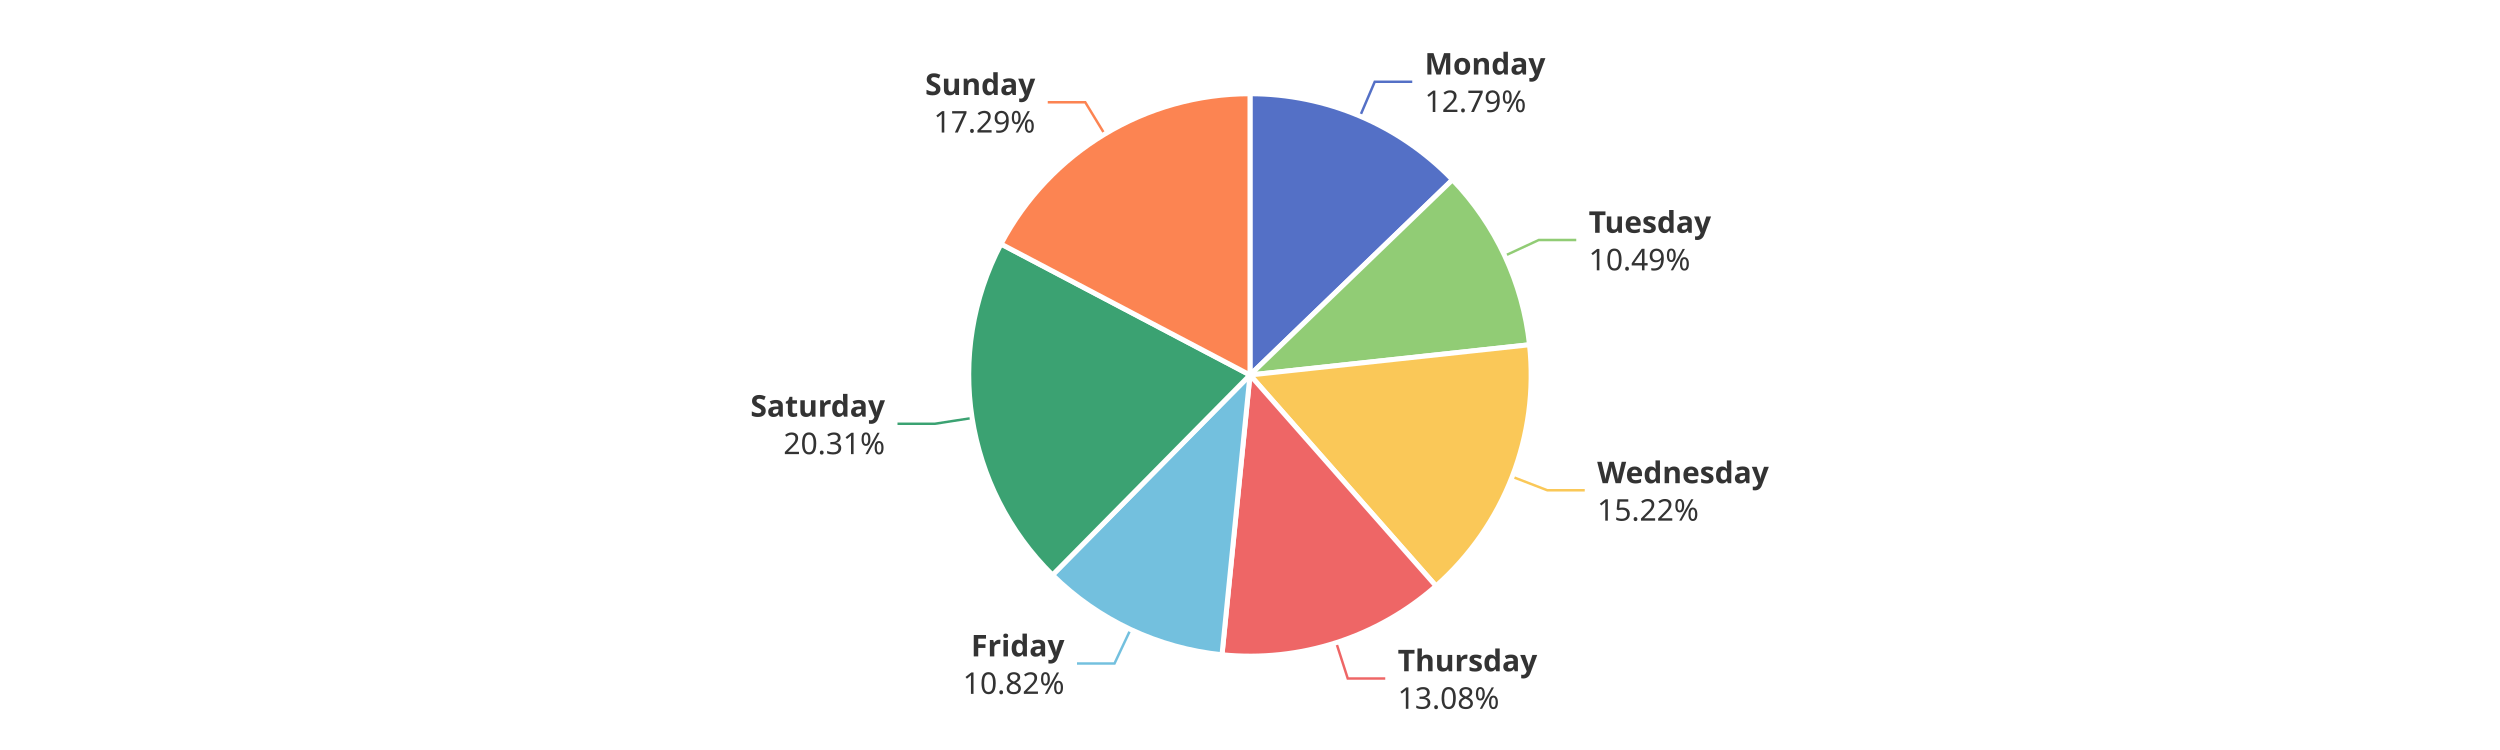
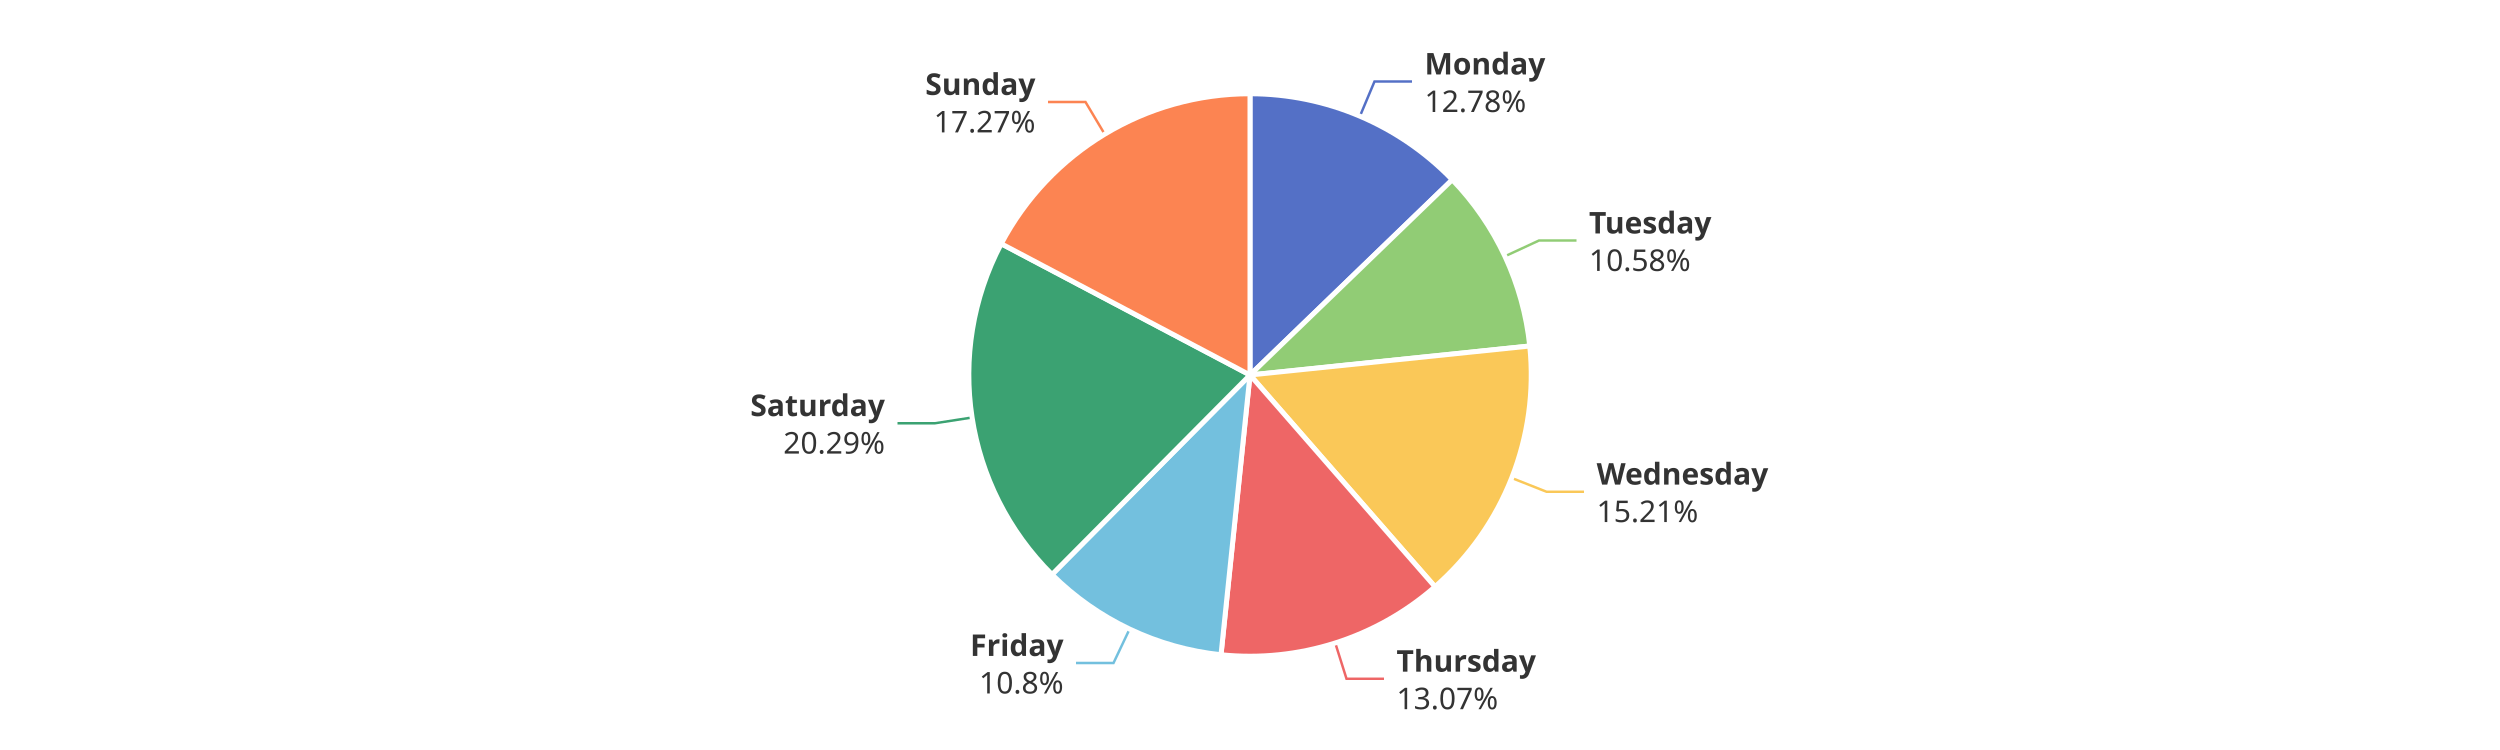
<svg xmlns="http://www.w3.org/2000/svg" width="1000" height="300" version="1.1" baseProfile="full" viewBox="0 0 1000 300">
  <rect width="1000" height="300" x="0" y="0" id="0" fill="#ffffff" />
-   <polyline points="544 46.5 549.9 32.7 564.9 32.7" fill="none" stroke="#5470c6" />
-   <polyline points="601.9 102.3 615.5 96 630.5 96" fill="none" stroke="#91cc75" />
-   <polyline points="604.9 190.7 618.9 196.1 633.9 196.1" fill="none" stroke="#fac858" />
-   <polyline points="534.5 257.1 539.1 271.4 554.1 271.4" fill="none" stroke="#ee6666" />
-   <polyline points="452.2 251.8 445.8 265.4 430.8 265.4" fill="none" stroke="#73c0de" />
-   <polyline points="388.8 167.2 374 169.5 359 169.5" fill="none" stroke="#3ba272" />
-   <polyline points="441.9 53.7 434.1 40.9 419.1 40.9" fill="none" stroke="#fc8452" />
-   <path d="M500 37.5A112.5 112.5 0 0 1 581 71.9L500 150Z" fill="#5470c6" stroke="#fff" stroke-width="2" stroke-linejoin="round" />
-   <path d="M581 71.9A112.5 112.5 0 0 1 611.8 137.9L500 150Z" fill="#91cc75" stroke="#fff" stroke-width="2" stroke-linejoin="round" />
-   <path d="M611.8 137.9A112.5 112.5 0 0 1 574.4 234.4L500 150Z" fill="#fac858" stroke="#fff" stroke-width="2" stroke-linejoin="round" />
-   <path d="M574.4 234.4A112.5 112.5 0 0 1 488.8 261.9L500 150Z" fill="#ee6666" stroke="#fff" stroke-width="2" stroke-linejoin="round" />
-   <path d="M488.8 261.9A112.5 112.5 0 0 1 421 230L500 150Z" fill="#73c0de" stroke="#fff" stroke-width="2" stroke-linejoin="round" />
-   <path d="M421 230A112.5 112.5 0 0 1 400.4 97.6L500 150Z" fill="#3ba272" stroke="#fff" stroke-width="2" stroke-linejoin="round" />
-   <path d="M400.4 97.6A112.5 112.5 0 0 1 500 37.5L500 150Z" fill="#fc8452" stroke="#fff" stroke-width="2" stroke-linejoin="round" />
-   <path d="M0 -15l42.8 0l0 30l-42.8 0Z" transform="translate(569.8633 32.6548)" fill="none" />
-   <text dominant-baseline="central" text-anchor="start" style="font-size:12px;font-family:sans-serif;font-weight:bold;" y="-7.5" transform="translate(569.8633 32.6548)" fill="#333" stroke="rgb(255,255,255)" stroke-width="2" paint-order="stroke" stroke-miterlimit="2">Monday</text>
-   <text dominant-baseline="central" text-anchor="start" style="font-size:12px;font-family:sans-serif;" y="7.5" transform="translate(569.8633 32.6548)" fill="#333" stroke="rgb(255,255,255)" stroke-width="2" paint-order="stroke" stroke-miterlimit="2">12.79%</text>
-   <path d="M0 -15l46.2 0l0 30l-46.2 0Z" transform="translate(635.4846 95.967)" fill="none" />
-   <text dominant-baseline="central" text-anchor="start" style="font-size:12px;font-family:sans-serif;font-weight:bold;" y="-7.5" transform="translate(635.4846 95.967)" fill="#333" stroke="rgb(255,255,255)" stroke-width="2" paint-order="stroke" stroke-miterlimit="2">Tuesday</text>
-   <text dominant-baseline="central" text-anchor="start" style="font-size:12px;font-family:sans-serif;" y="7.5" transform="translate(635.4846 95.967)" fill="#333" stroke="rgb(255,255,255)" stroke-width="2" paint-order="stroke" stroke-miterlimit="2">10.49%</text>
-   <path d="M0 -15l63.6 0l0 30l-63.6 0Z" transform="translate(638.8681 196.1154)" fill="none" />
-   <text dominant-baseline="central" text-anchor="start" style="font-size:12px;font-family:sans-serif;font-weight:bold;" y="-7.5" transform="translate(638.8681 196.1154)" fill="#333" stroke="rgb(255,255,255)" stroke-width="2" paint-order="stroke" stroke-miterlimit="2">Wednesday</text>
-   <text dominant-baseline="central" text-anchor="start" style="font-size:12px;font-family:sans-serif;" y="7.5" transform="translate(638.8681 196.1154)" fill="#333" stroke="rgb(255,255,255)" stroke-width="2" paint-order="stroke" stroke-miterlimit="2">15.22%</text>
-   <path d="M0 -15l50.2 0l0 30l-50.2 0Z" transform="translate(559.0948 271.3583)" fill="none" />
-   <text dominant-baseline="central" text-anchor="start" style="font-size:12px;font-family:sans-serif;font-weight:bold;" y="-7.5" transform="translate(559.0948 271.3583)" fill="#333" stroke="rgb(255,255,255)" stroke-width="2" paint-order="stroke" stroke-miterlimit="2">Thursday</text>
-   <text dominant-baseline="central" text-anchor="start" style="font-size:12px;font-family:sans-serif;" y="7.5" transform="translate(559.0948 271.3583)" fill="#333" stroke="rgb(255,255,255)" stroke-width="2" paint-order="stroke" stroke-miterlimit="2">13.08%</text>
-   <path d="M-40.9 -15l40.9 0l0 30l-40.9 0Z" transform="translate(425.7856 265.3995)" fill="none" />
-   <text dominant-baseline="central" text-anchor="end" style="font-size:12px;font-family:sans-serif;font-weight:bold;" y="-7.5" transform="translate(425.7856 265.3995)" fill="#333" stroke="rgb(255,255,255)" stroke-width="2" paint-order="stroke" stroke-miterlimit="2">Friday</text>
-   <text dominant-baseline="central" text-anchor="end" style="font-size:12px;font-family:sans-serif;" y="7.5" transform="translate(425.7856 265.3995)" fill="#333" stroke="rgb(255,255,255)" stroke-width="2" paint-order="stroke" stroke-miterlimit="2">10.82%</text>
-   <path d="M-48.2 -15l48.2 0l0 30l-48.2 0Z" transform="translate(354.0016 169.5101)" fill="none" />
-   <text dominant-baseline="central" text-anchor="end" style="font-size:12px;font-family:sans-serif;font-weight:bold;" y="-7.5" transform="translate(354.0016 169.5101)" fill="#333" stroke="rgb(255,255,255)" stroke-width="2" paint-order="stroke" stroke-miterlimit="2">Saturday</text>
-   <text dominant-baseline="central" text-anchor="end" style="font-size:12px;font-family:sans-serif;" y="7.5" transform="translate(354.0016 169.5101)" fill="#333" stroke="rgb(255,255,255)" stroke-width="2" paint-order="stroke" stroke-miterlimit="2">20.31%</text>
-   <path d="M-40.9 -15l40.9 0l0 30l-40.9 0Z" transform="translate(414.1001 40.8512)" fill="none" />
-   <text dominant-baseline="central" text-anchor="end" style="font-size:12px;font-family:sans-serif;font-weight:bold;" y="-7.5" transform="translate(414.1001 40.8512)" fill="#333" stroke="rgb(255,255,255)" stroke-width="2" paint-order="stroke" stroke-miterlimit="2">Sunday</text>
-   <text dominant-baseline="central" text-anchor="end" style="font-size:12px;font-family:sans-serif;" y="7.5" transform="translate(414.1001 40.8512)" fill="#333" stroke="rgb(255,255,255)" stroke-width="2" paint-order="stroke" stroke-miterlimit="2">17.29%</text>
+   <polyline points="544 46.4 549.8 32.6 564.8 32.6" fill="none" stroke="#5470c6" />
+   <polyline points="602 102.5 615.6 96.2 630.6 96.2" fill="none" stroke="#91cc75" />
+   <polyline points="604.7 191.2 618.6 196.7 633.6 196.7" fill="none" stroke="#fac858" />
+   <polyline points="534.1 257.2 538.6 271.5 553.6 271.5" fill="none" stroke="#ee6666" />
+   <polyline points="451.8 251.7 445.4 265.2 430.4 265.2" fill="none" stroke="#73c0de" />
+   <polyline points="388.8 167 374 169.3 359 169.3" fill="none" stroke="#3ba272" />
+   <polyline points="441.9 53.7 434.2 40.8 419.2 40.8" fill="none" stroke="#fc8452" />
+   <path d="M500 37.5A112.5 112.5 0 0 1 580.9 71.9L500 150Z" fill="#5470c6" stroke="#fff" stroke-width="2" stroke-linejoin="round" />
+   <path d="M580.9 71.9A112.5 112.5 0 0 1 611.9 138.4L500 150Z" fill="#91cc75" stroke="#fff" stroke-width="2" stroke-linejoin="round" />
+   <path d="M611.9 138.4A112.5 112.5 0 0 1 574 234.7L500 150Z" fill="#fac858" stroke="#fff" stroke-width="2" stroke-linejoin="round" />
+   <path d="M574 234.7A112.5 112.5 0 0 1 488.4 261.9L500 150Z" fill="#ee6666" stroke="#fff" stroke-width="2" stroke-linejoin="round" />
+   <path d="M488.4 261.9A112.5 112.5 0 0 1 420.8 229.8L500 150Z" fill="#73c0de" stroke="#fff" stroke-width="2" stroke-linejoin="round" />
+   <path d="M420.8 229.8A112.5 112.5 0 0 1 400.5 97.5L500 150Z" fill="#3ba272" stroke="#fff" stroke-width="2" stroke-linejoin="round" />
+   <path d="M400.5 97.5A112.5 112.5 0 0 1 500 37.5L500 150Z" fill="#fc8452" stroke="#fff" stroke-width="2" stroke-linejoin="round" />
+   <path d="M0 -15l42.8 0l0 30l-42.8 0Z" transform="translate(569.8264 32.6391)" fill="none" />
+   <text dominant-baseline="central" text-anchor="start" style="font-size:12px;font-family:sans-serif;font-weight:bold;" y="-7.5" transform="translate(569.8264 32.6391)" fill="#333" stroke="rgb(255,255,255)" stroke-width="2" paint-order="stroke" stroke-miterlimit="2">Monday</text>
+   <text dominant-baseline="central" text-anchor="start" style="font-size:12px;font-family:sans-serif;" y="7.5" transform="translate(569.8264 32.6391)" fill="#333" stroke="rgb(255,255,255)" stroke-width="2" paint-order="stroke" stroke-miterlimit="2">12.78%</text>
+   <path d="M0 -15l46.2 0l0 30l-46.2 0Z" transform="translate(635.6031 96.2211)" fill="none" />
+   <text dominant-baseline="central" text-anchor="start" style="font-size:12px;font-family:sans-serif;font-weight:bold;" y="-7.5" transform="translate(635.6031 96.2211)" fill="#333" stroke="rgb(255,255,255)" stroke-width="2" paint-order="stroke" stroke-miterlimit="2">Tuesday</text>
+   <text dominant-baseline="central" text-anchor="start" style="font-size:12px;font-family:sans-serif;" y="7.5" transform="translate(635.6031 96.2211)" fill="#333" stroke="rgb(255,255,255)" stroke-width="2" paint-order="stroke" stroke-miterlimit="2">10.58%</text>
+   <path d="M0 -15l63.6 0l0 30l-63.6 0Z" transform="translate(638.6494 196.6751)" fill="none" />
+   <text dominant-baseline="central" text-anchor="start" style="font-size:12px;font-family:sans-serif;font-weight:bold;" y="-7.5" transform="translate(638.6494 196.6751)" fill="#333" stroke="rgb(255,255,255)" stroke-width="2" paint-order="stroke" stroke-miterlimit="2">Wednesday</text>
+   <text dominant-baseline="central" text-anchor="start" style="font-size:12px;font-family:sans-serif;" y="7.5" transform="translate(638.6494 196.6751)" fill="#333" stroke="rgb(255,255,255)" stroke-width="2" paint-order="stroke" stroke-miterlimit="2">15.21%</text>
+   <path d="M0 -15l50.2 0l0 30l-50.2 0Z" transform="translate(558.5988 271.517)" fill="none" />
+   <text dominant-baseline="central" text-anchor="start" style="font-size:12px;font-family:sans-serif;font-weight:bold;" y="-7.5" transform="translate(558.5988 271.517)" fill="#333" stroke="rgb(255,255,255)" stroke-width="2" paint-order="stroke" stroke-miterlimit="2">Thursday</text>
+   <text dominant-baseline="central" text-anchor="start" style="font-size:12px;font-family:sans-serif;" y="7.5" transform="translate(558.5988 271.517)" fill="#333" stroke="rgb(255,255,255)" stroke-width="2" paint-order="stroke" stroke-miterlimit="2">13.07%</text>
+   <path d="M-34.2 -15l34.2 0l0 30l-34.2 0Z" transform="translate(425.4234 265.2286)" fill="none" />
+   <text dominant-baseline="central" text-anchor="end" style="font-size:12px;font-family:sans-serif;font-weight:bold;" y="-7.5" transform="translate(425.4234 265.2286)" fill="#333" stroke="rgb(255,255,255)" stroke-width="2" paint-order="stroke" stroke-miterlimit="2">Friday</text>
+   <text dominant-baseline="central" text-anchor="end" style="font-size:12px;font-family:sans-serif;" y="7.5" transform="translate(425.4234 265.2286)" fill="#333" stroke="rgb(255,255,255)" stroke-width="2" paint-order="stroke" stroke-miterlimit="2">10.8%</text>
+   <path d="M-48.2 -15l48.2 0l0 30l-48.2 0Z" transform="translate(353.965 169.2726)" fill="none" />
+   <text dominant-baseline="central" text-anchor="end" style="font-size:12px;font-family:sans-serif;font-weight:bold;" y="-7.5" transform="translate(353.965 169.2726)" fill="#333" stroke="rgb(255,255,255)" stroke-width="2" paint-order="stroke" stroke-miterlimit="2">Saturday</text>
+   <text dominant-baseline="central" text-anchor="end" style="font-size:12px;font-family:sans-serif;" y="7.5" transform="translate(353.965 169.2726)" fill="#333" stroke="rgb(255,255,255)" stroke-width="2" paint-order="stroke" stroke-miterlimit="2">20.29%</text>
+   <path d="M-40.9 -15l40.9 0l0 30l-40.9 0Z" transform="translate(414.1687 40.8099)" fill="none" />
+   <text dominant-baseline="central" text-anchor="end" style="font-size:12px;font-family:sans-serif;font-weight:bold;" y="-7.5" transform="translate(414.1687 40.8099)" fill="#333" stroke="rgb(255,255,255)" stroke-width="2" paint-order="stroke" stroke-miterlimit="2">Sunday</text>
+   <text dominant-baseline="central" text-anchor="end" style="font-size:12px;font-family:sans-serif;" y="7.5" transform="translate(414.1687 40.8099)" fill="#333" stroke="rgb(255,255,255)" stroke-width="2" paint-order="stroke" stroke-miterlimit="2">17.27%</text>
</svg>
